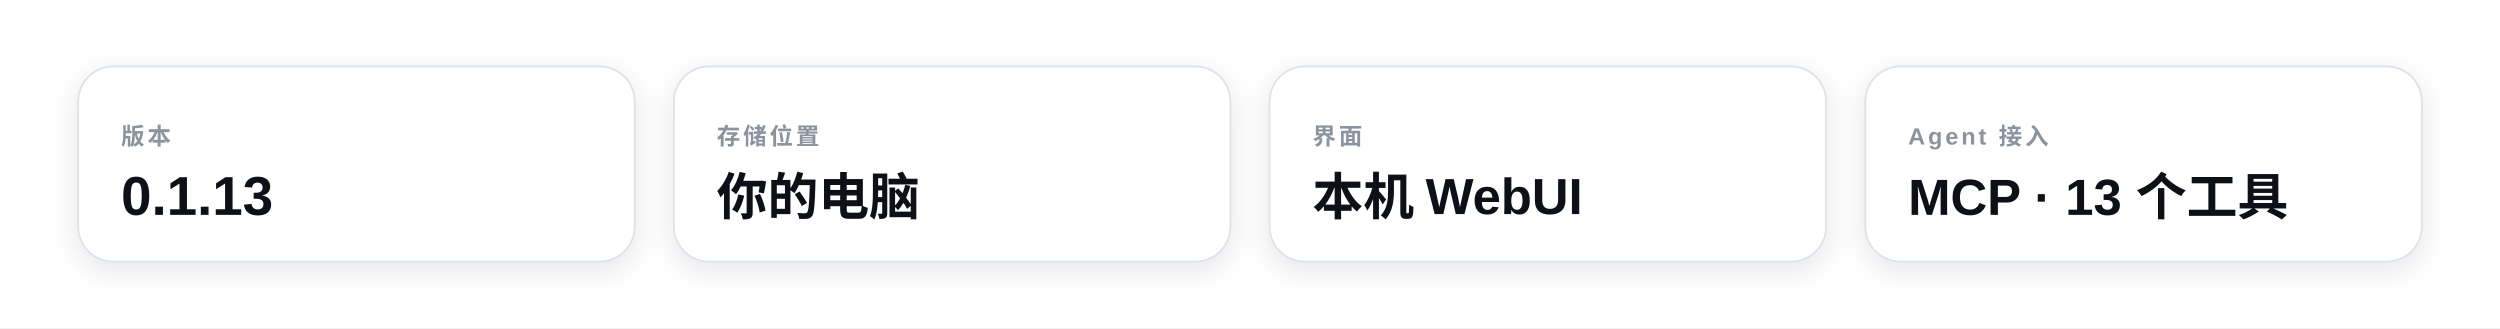
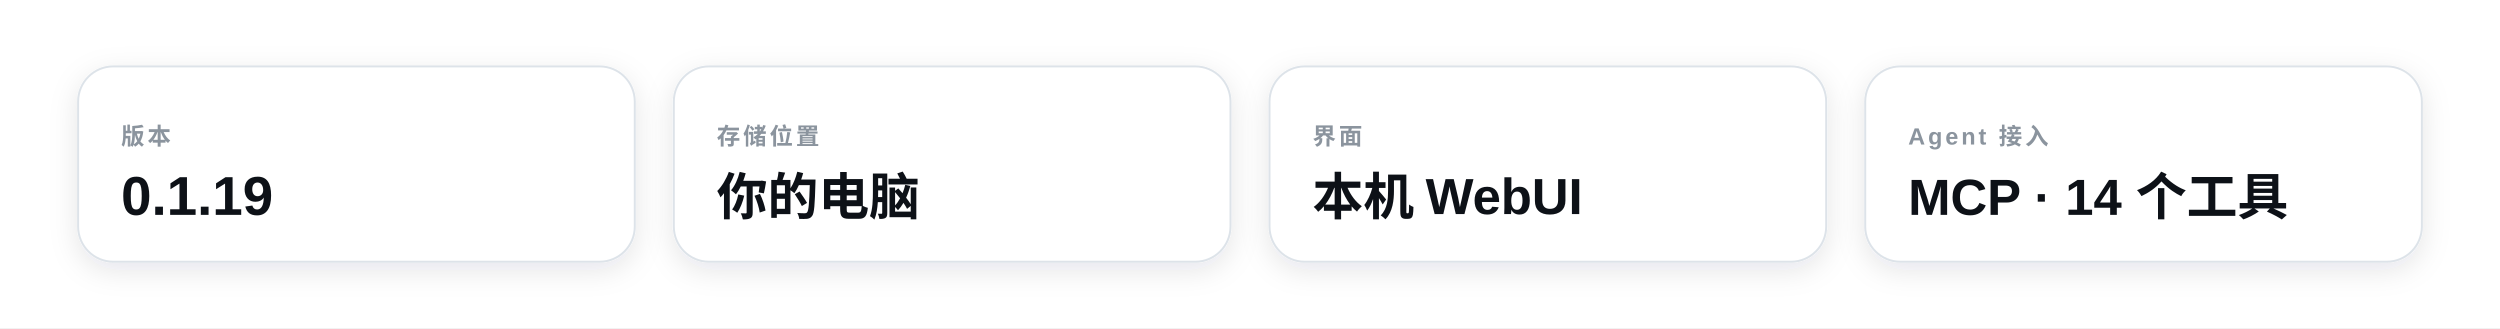
- <svg xmlns="http://www.w3.org/2000/svg" viewBox="0 0 1280 168" width="1280" height="168" role="img" aria-label="速览：版本 0.1.13，存储在你的电脑上，本机 WebUI 界面，MCP 提供七个工具。">
+ <svg xmlns="http://www.w3.org/2000/svg" viewBox="0 0 1280 168" width="1280" height="168" role="img" aria-label="速览：版本 0.1.19，存储在你的电脑上，本机 WebUI 界面，MCP 提供14 个工具。">
  <defs>
    <radialGradient id="halo" cx="50%" cy="50%" r="50%">
      <stop offset="0" stop-color="#FF7A70" stop-opacity=".55" />
      <stop offset=".45" stop-color="#FF7A70" stop-opacity=".18" />
      <stop offset="1" stop-color="#FF7A70" stop-opacity="0" />
    </radialGradient>
    <linearGradient id="cardGrad" x1="0" y1="0" x2="0" y2="1">
      <stop offset="0" stop-color="#FFFFFF" />
      <stop offset="1" stop-color="#FFFFFF" />
    </linearGradient>
    <linearGradient id="cardAltGrad" x1="0" y1="0" x2="0" y2="1">
      <stop offset="0" stop-color="#F6F8FA" />
      <stop offset="1" stop-color="#F6F8FA" />
    </linearGradient>
    <filter id="soft" x="-30%" y="-30%" width="160%" height="180%">
      <feDropShadow dx="0" dy="8" stdDeviation="14" flood-color="rgba(31,35,40,.13)" flood-opacity="1" />
    </filter>
    <filter id="softSm" x="-30%" y="-30%" width="160%" height="180%">
      <feDropShadow dx="0" dy="4" stdDeviation="7" flood-color="rgba(31,35,40,.13)" flood-opacity=".8" />
    </filter>
  </defs>
  <style>
  .s{font-family:-apple-system, BlinkMacSystemFont, 'Segoe UI Variable Display', 'Segoe UI', 'Helvetica Neue', Arial, 'Microsoft YaHei', 'PingFang SC', 'Hiragino Sans GB', 'Noto Sans CJK SC', sans-serif}
  .m{font-family:ui-monospace, SFMono-Regular, 'SF Mono', Menlo, Consolas, 'Liberation Mono', 'Microsoft YaHei', monospace}
  .rise{opacity:0;animation:rise .9s cubic-bezier(.16,.84,.32,1) both}
  @keyframes rise{from{opacity:0;transform:translateY(14px);filter:blur(6px)}to{opacity:1;transform:none;filter:blur(0)}}
  @keyframes breathe{0%,100%{opacity:.45;transform:scale(.96)}50%{opacity:.9;transform:scale(1.05)}}
  @keyframes breathe2{
    0%{opacity:.05;transform:scale(.93);animation-timing-function:cubic-bezier(.66,0,.34,1)}
    18%{opacity:.12;transform:scale(1.03);animation-timing-function:cubic-bezier(.37,0,.63,1)}
    34%{opacity:.07;transform:scale(.99);animation-timing-function:cubic-bezier(.45,0,.55,1)}
    57%{opacity:.15;transform:scale(1.085);animation-timing-function:cubic-bezier(.3,0,.7,1)}
    72%{opacity:.088;transform:scale(1.008);animation-timing-function:cubic-bezier(.6,0,.4,1)}
    88%{opacity:.126;transform:scale(1.052);animation-timing-function:cubic-bezier(.5,0,.5,1)}
    100%{opacity:.05;transform:scale(.93)}
  }
  @keyframes twinkle{0%,100%{opacity:.12}50%{opacity:.5}}
  .tw{animation:twinkle 9s ease-in-out infinite}
  .snr{animation:snr 5.4s cubic-bezier(.16,.84,.32,1) infinite;transform-box:fill-box;transform-origin:center}
  @keyframes snr{0%{transform:scale(.5);opacity:.55}65%{opacity:0}100%{transform:scale(1.6);opacity:0}}
  .swp{animation-timing-function:cubic-bezier(.83,0,.17,1);animation-iteration-count:infinite;opacity:0}
  .march{animation:march 1.65s linear infinite}
  .dp{animation:dotpulse 2.6s ease-in-out infinite}
  @keyframes dotpulse{0%,100%{opacity:.42}50%{opacity:1}}
  @keyframes march{to{stroke-dashoffset:-24}}
  .scan{animation:scan 4s cubic-bezier(.83,0,.17,1) infinite;opacity:0}
  @keyframes scan{0%{transform:translateX(0);opacity:0}8%{opacity:1}88%{opacity:1}100%{transform:translateX(1140px);opacity:0}}
  @media (prefers-reduced-motion: reduce){
    .rise{animation:none!important;opacity:1!important;filter:none!important;transform:none!important}
    .tw{animation:none!important;opacity:.55!important}
    .snr,.swp,.scan{animation:none!important;opacity:0!important}
    .march{animation:none!important}
    .dp{animation:none!important;opacity:1!important}
  }@keyframes swp{0%{transform:translateX(0);opacity:0}18%{opacity:1}82%{opacity:1}100%{transform:translateX(197px);opacity:0}}</style>
  <rect width="1280" height="168" fill="#FFFFFF" />
  <g filter="url(#softSm)">
    <rect x="40" y="34" width="285" height="100" rx="18" fill="#FFFFFF" stroke="#DDE3E9" stroke-width="1" />
  </g>
  <text x="62" y="74" font-size="12" font-weight="700" fill="#8B949E" letter-spacing="1.5" class="s">版本</text>
-   <text x="62" y="110" font-size="28" font-weight="600" fill="#0D1117" class="s">0.1.13</text>
+   <text x="62" y="110" font-size="28" font-weight="600" fill="#0D1117" class="s">0.1.19</text>
  <g filter="url(#softSm)">
    <rect x="345" y="34" width="285" height="100" rx="18" fill="#FFFFFF" stroke="#DDE3E9" stroke-width="1" />
  </g>
  <text x="367" y="74" font-size="12" font-weight="700" fill="#8B949E" letter-spacing="1.5" class="s">存储位置</text>
  <text x="367" y="110" font-size="26" font-weight="600" fill="#0D1117" class="s">你的电脑</text>
  <g filter="url(#softSm)">
    <rect x="650" y="34" width="285" height="100" rx="18" fill="#FFFFFF" stroke="#DDE3E9" stroke-width="1" />
  </g>
  <text x="672" y="74" font-size="12" font-weight="700" fill="#8B949E" letter-spacing="1.5" class="s">界面</text>
  <text x="672" y="110" font-size="26" font-weight="600" fill="#0D1117" class="s">本机 WebUI</text>
  <g filter="url(#softSm)">
    <rect x="955" y="34" width="285" height="100" rx="18" fill="#FFFFFF" stroke="#DDE3E9" stroke-width="1" />
  </g>
  <text x="977" y="74" font-size="12" font-weight="700" fill="#8B949E" letter-spacing="1.5" class="s">Agent 接入</text>
-   <text x="977" y="110" font-size="26" font-weight="600" fill="#0D1117" class="s">MCP · 13 个工具</text>
+   <text x="977" y="110" font-size="26" font-weight="600" fill="#0D1117" class="s">MCP · 14 个工具</text>
</svg>
